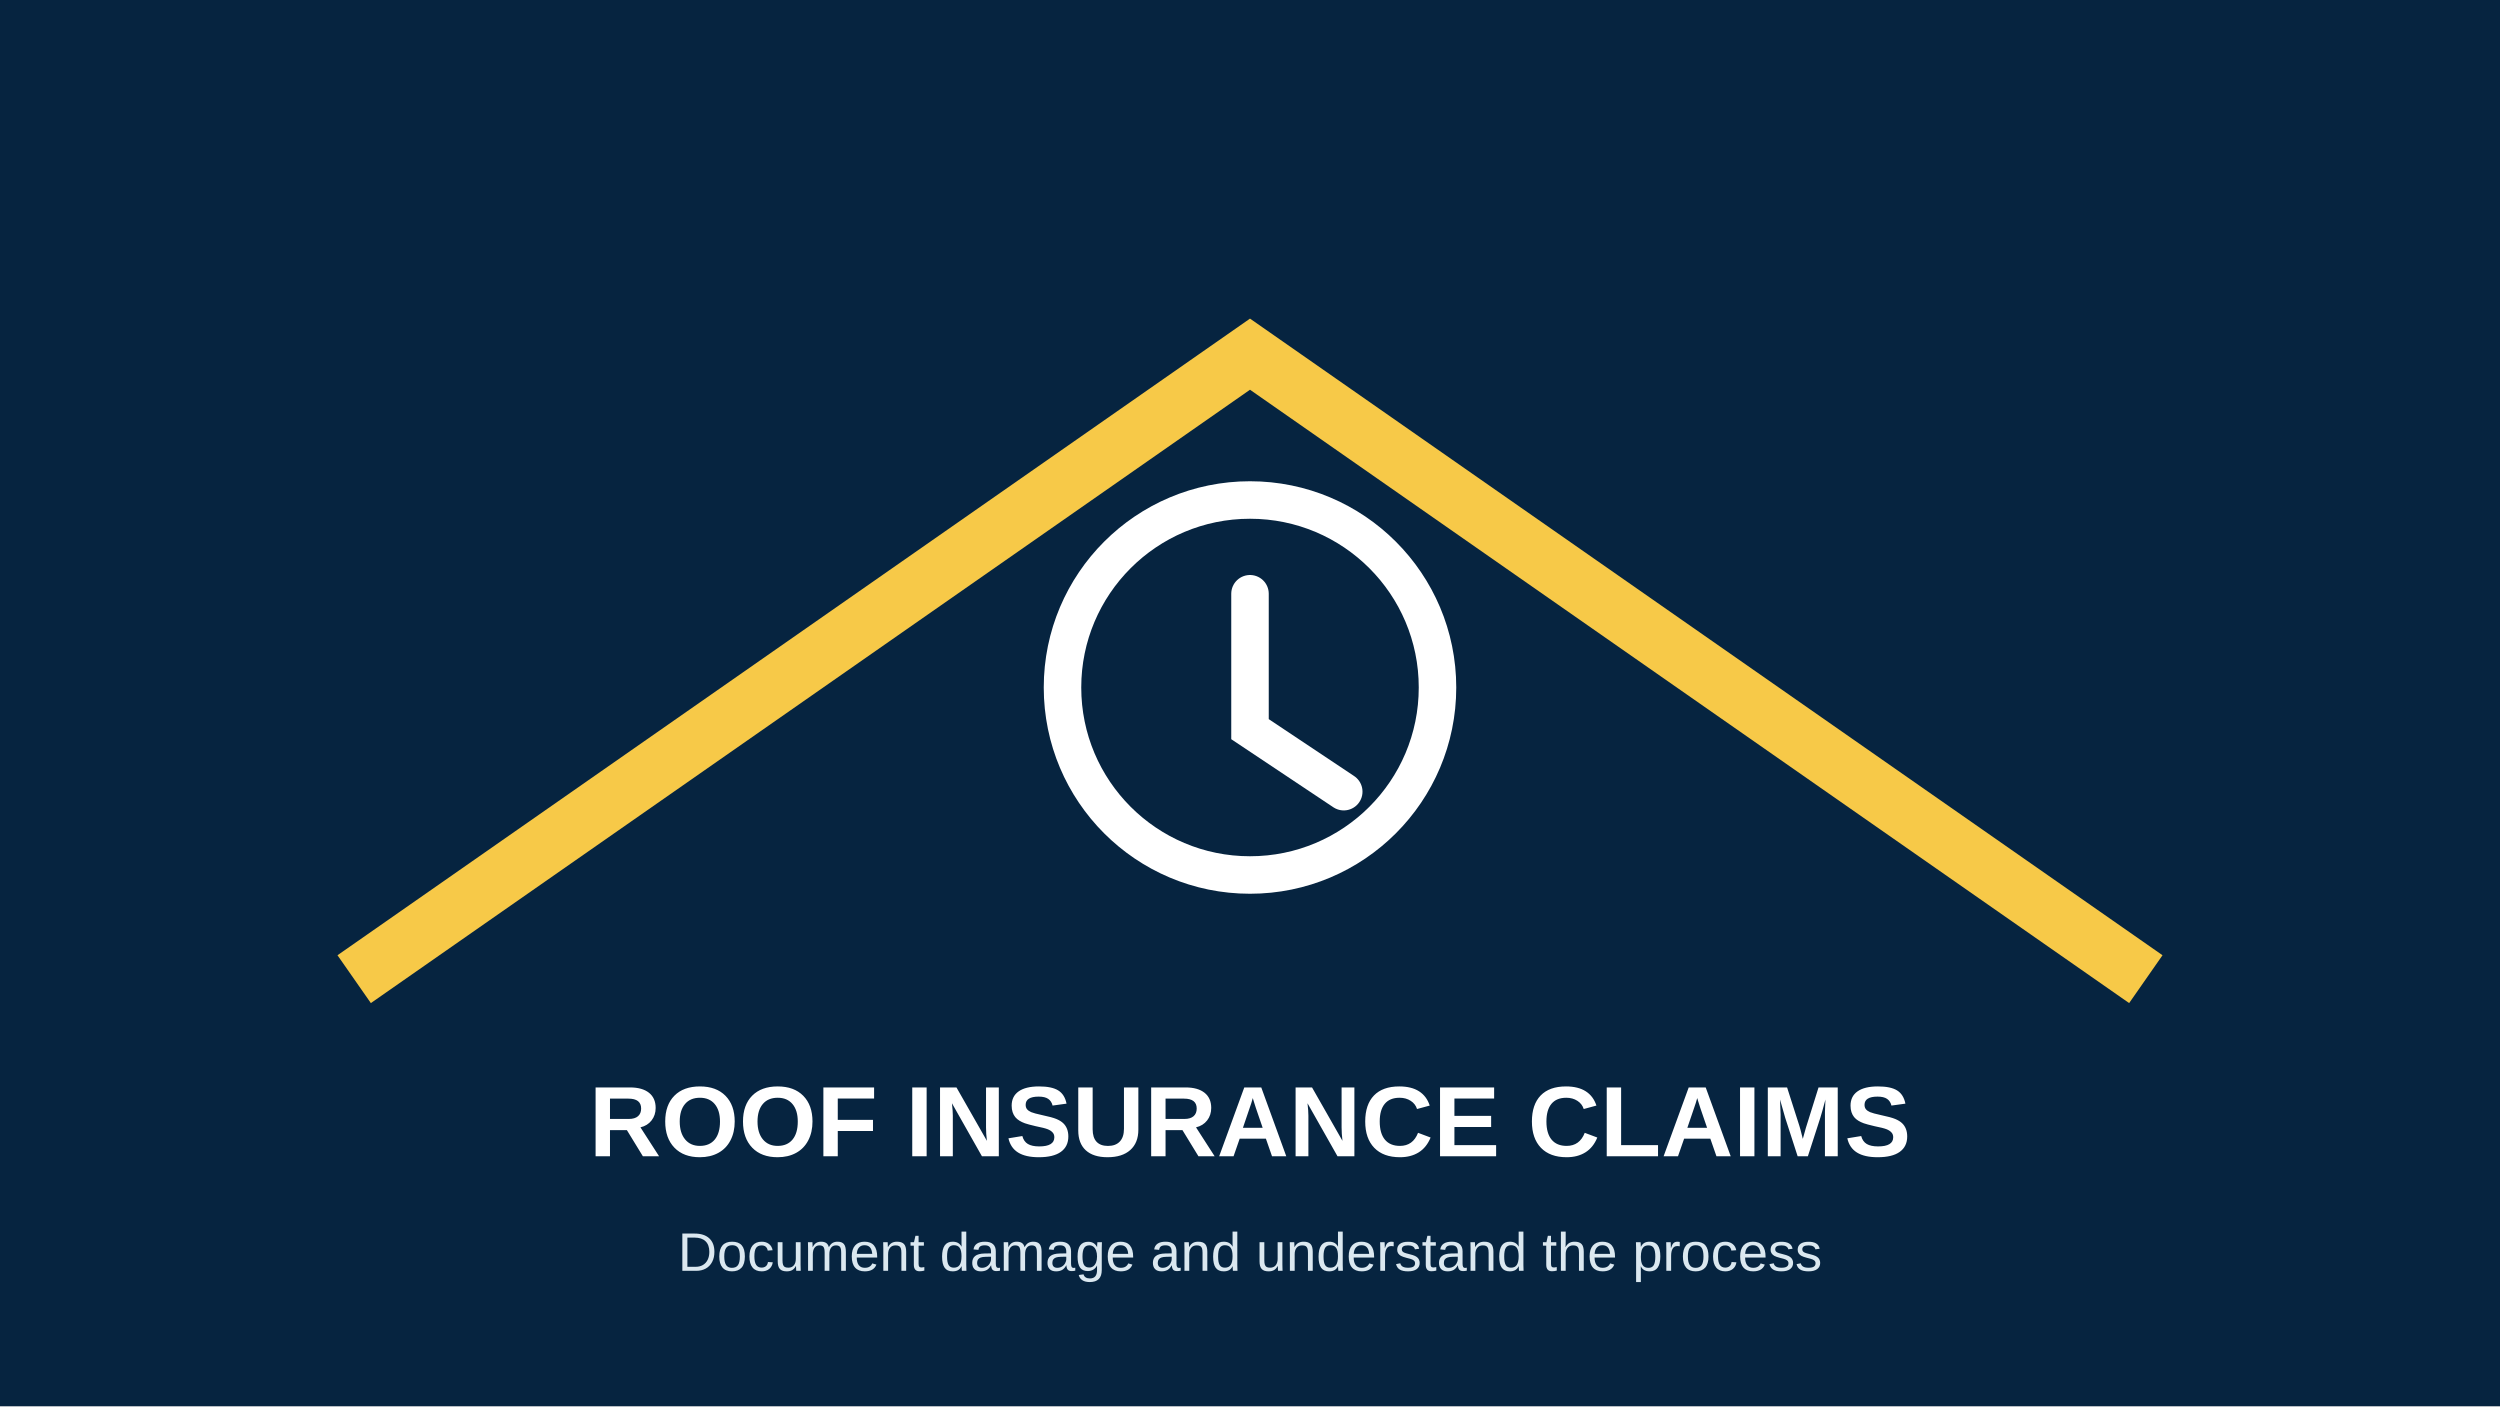
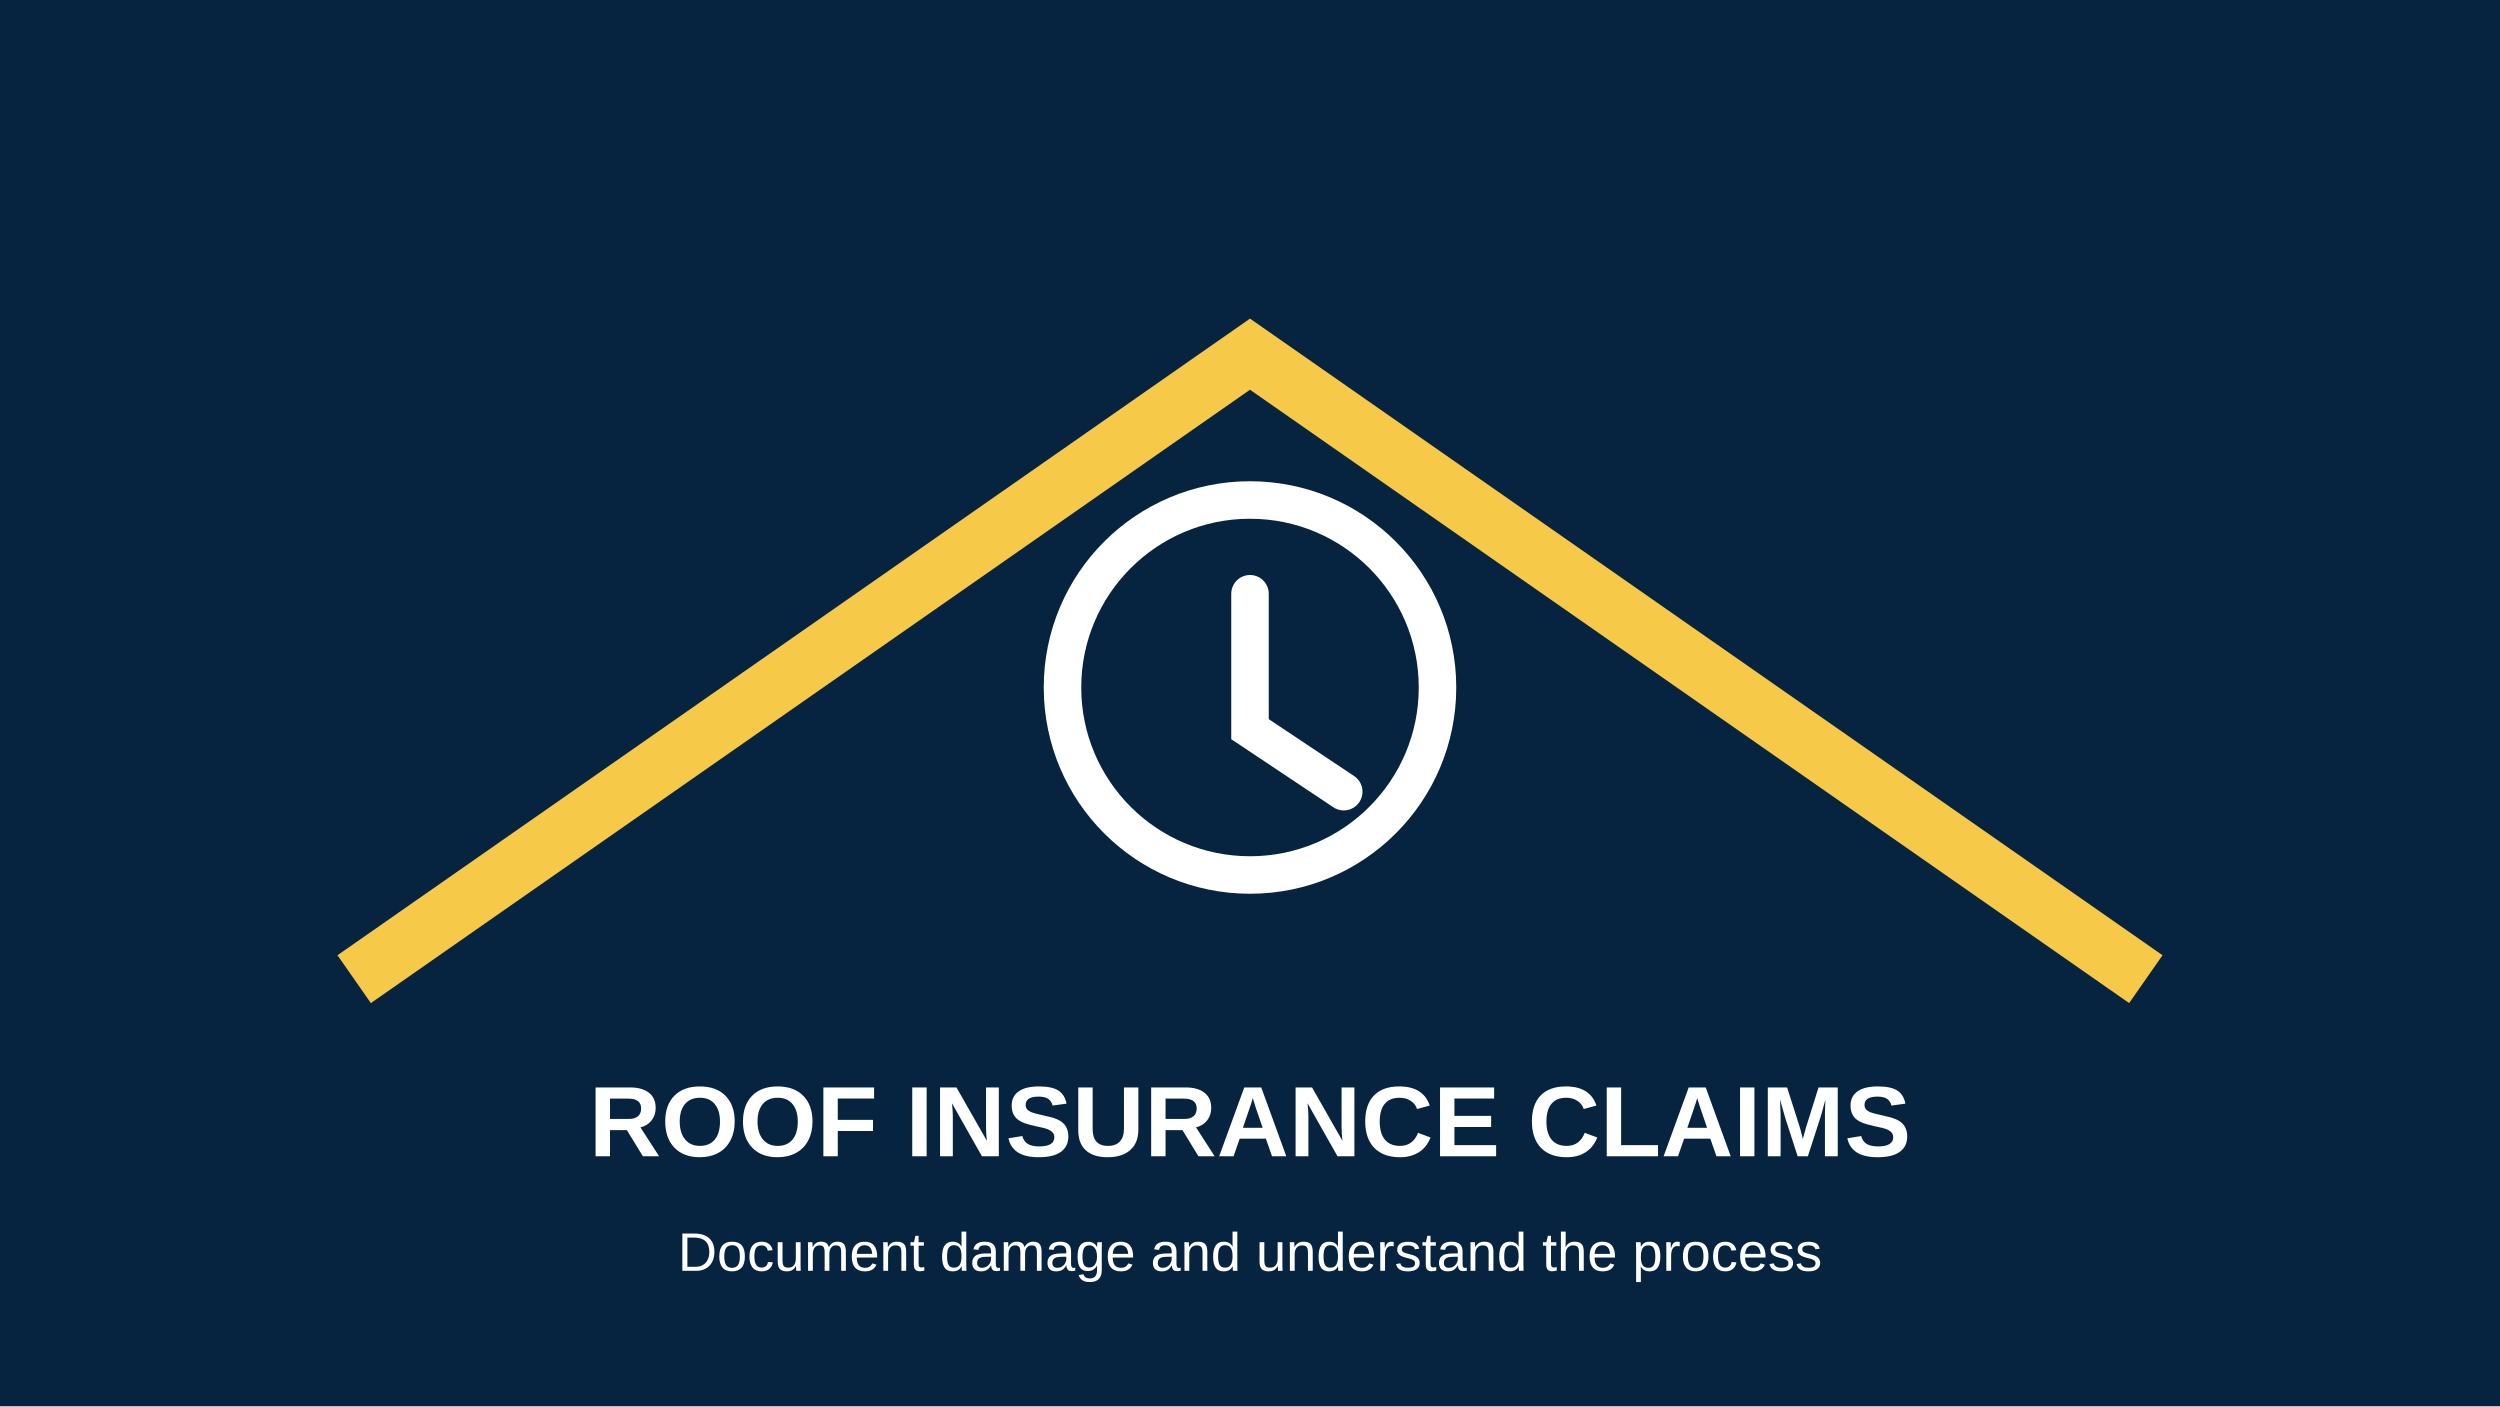
<svg xmlns="http://www.w3.org/2000/svg" viewBox="0 0 1200 675">
  <rect width="1200" height="675" fill="#062440" />
  <path d="M170 470 600 170l430 300" fill="none" stroke="#f7c948" stroke-width="28" />
  <circle cx="600" cy="330" r="90" fill="none" stroke="#fff" stroke-width="18" />
  <path d="M600 285v65l45 30" fill="none" stroke="#fff" stroke-width="18" stroke-linecap="round" />
  <text x="600" y="555" fill="#fff" font-family="Arial,sans-serif" font-size="48" font-weight="700" text-anchor="middle">ROOF INSURANCE CLAIMS</text>
-   <text x="600" y="610" fill="#dbe8f0" font-family="Arial,sans-serif" font-size="26" text-anchor="middle">Document damage and understand the process</text>
+   <text x="600" y="610" fill="#fff" font-family="Arial,sans-serif" font-size="26" text-anchor="middle">Document damage and understand the process</text>
</svg>
